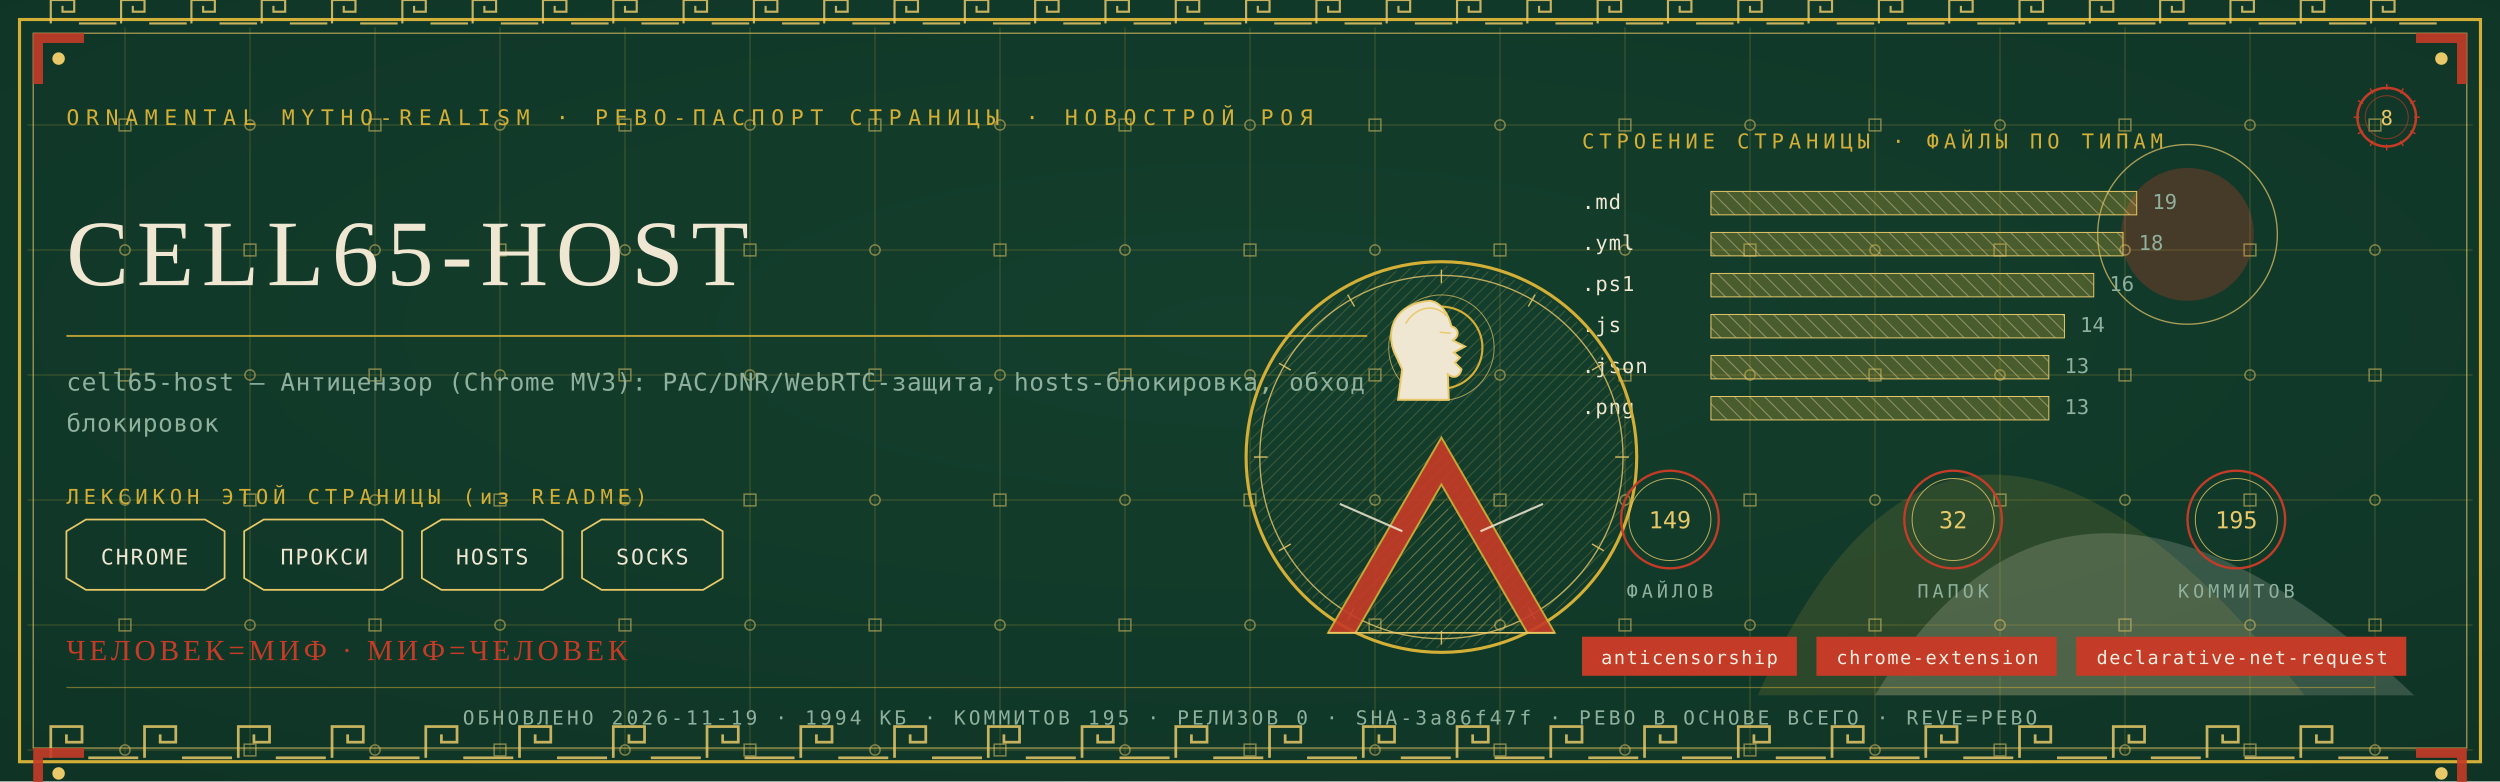
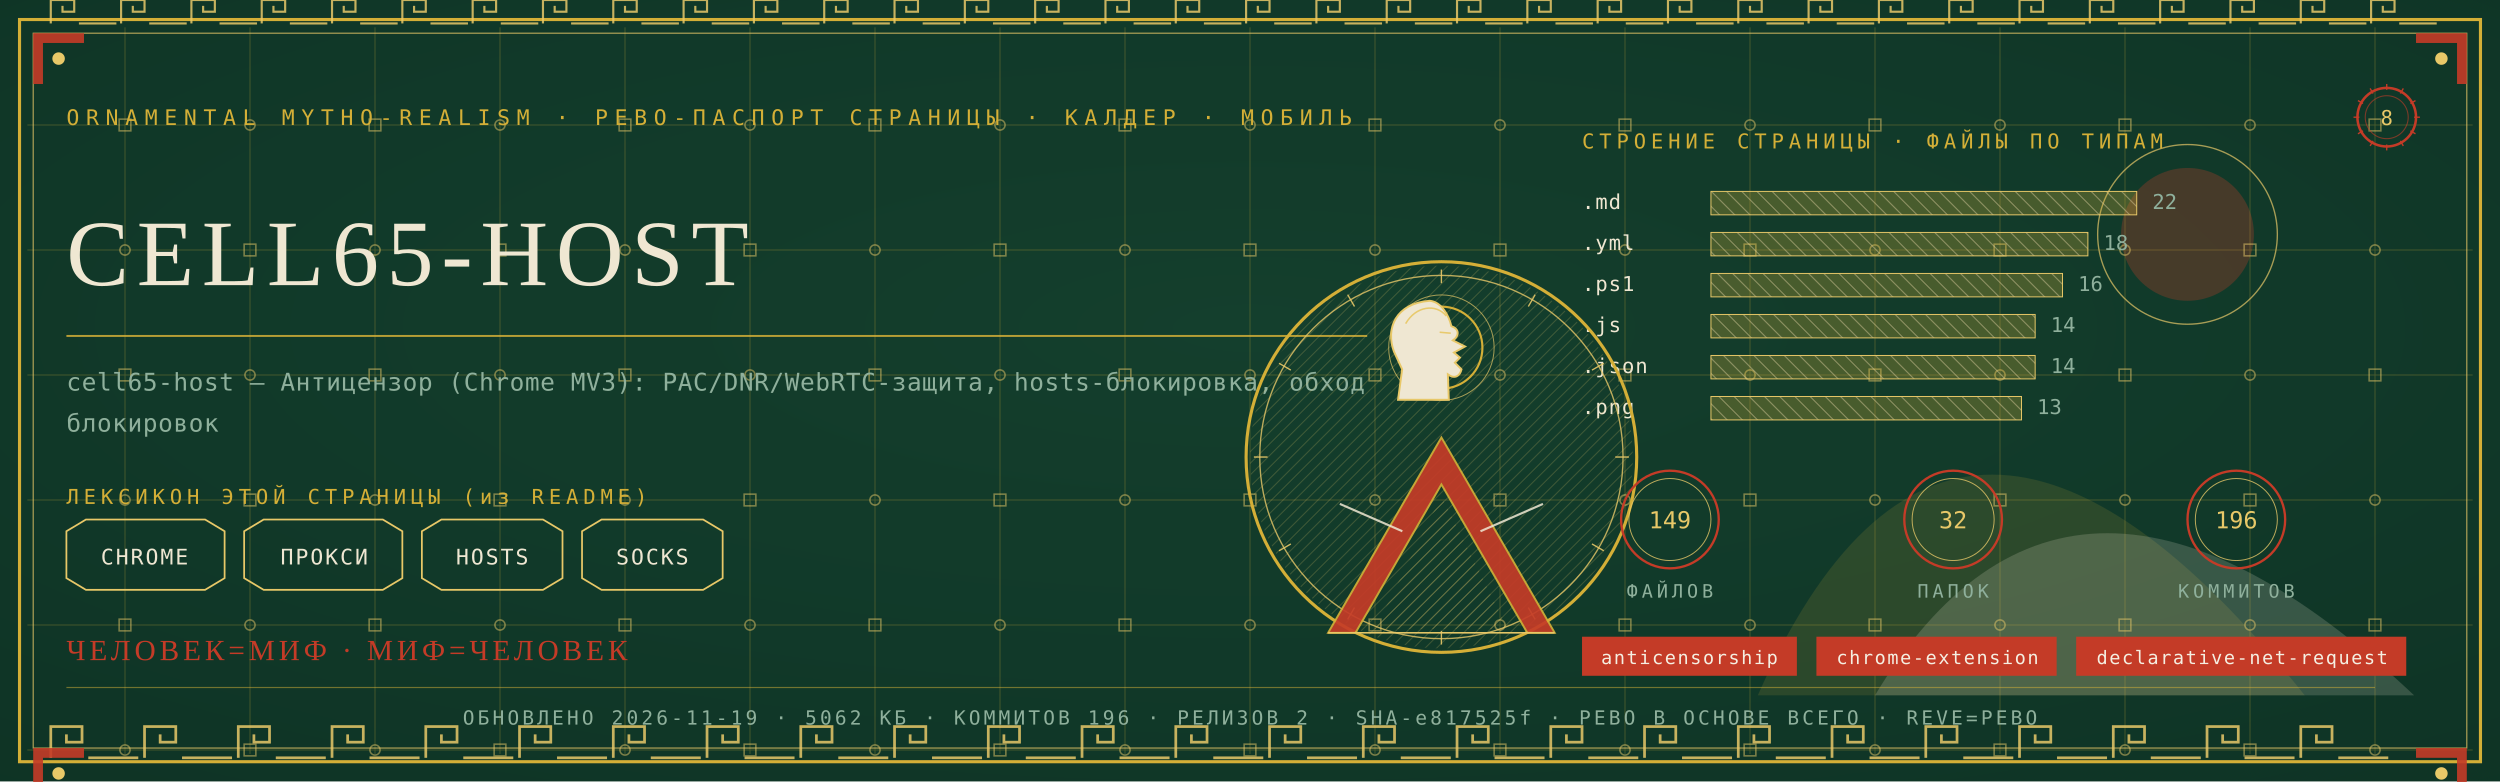
<svg xmlns="http://www.w3.org/2000/svg" viewBox="0 0 1280 400" width="1280" height="400">
  <defs>
    <radialGradient id="rp8" cx="0.5" cy="0.42" r="1.1">
      <stop offset="0" stop-color="#14402E" />
      <stop offset="1" stop-color="#0C2E21" />
    </radialGradient>
    <pattern id="hatchm" width="4.2" height="4.2" patternUnits="userSpaceOnUse" patternTransform="rotate(45)">
      <rect width="4.2" height="4.2" fill="none" />
      <line x1="0" y1="0" x2="0" y2="4.2" stroke="#E8C868" stroke-width="0.5" />
    </pattern>
    <pattern id="hatchv" width="5.5" height="5.5" patternUnits="userSpaceOnUse" patternTransform="rotate(-45)">
      <rect width="5.5" height="5.5" fill="none" />
      <line x1="0" y1="0" x2="0" y2="5.5" stroke="#EFE7D2" stroke-width="0.5" />
    </pattern>
  </defs>
  <rect width="1280" height="400" fill="#0C2E21" />
  <rect width="1280" height="400" fill="url(#rp8)" opacity="0.94" />
  <path d="M 900 356 Q 1000 130 1180 356 Z" fill="#D4AF37" opacity="0.14" />
  <path d="M 960 356 Q 1060 190 1236 356 Z" fill="#EFE7D2" opacity="0.18" />
  <circle cx="1120" cy="120" r="34" fill="#C43B27" opacity="0.30" />
  <circle cx="1120" cy="120" r="46" fill="none" stroke="#E8C868" stroke-width="0.7" opacity="0.7" />
  <g stroke="#D4AF37" stroke-width="0.45" opacity="0.30">
    <line x1="64" y1="14" x2="64" y2="386" />
    <line x1="128" y1="14" x2="128" y2="386" />
    <line x1="192" y1="14" x2="192" y2="386" />
    <line x1="256" y1="14" x2="256" y2="386" />
    <line x1="320" y1="14" x2="320" y2="386" />
    <line x1="384" y1="14" x2="384" y2="386" />
    <line x1="448" y1="14" x2="448" y2="386" />
    <line x1="512" y1="14" x2="512" y2="386" />
    <line x1="576" y1="14" x2="576" y2="386" />
    <line x1="640" y1="14" x2="640" y2="386" />
    <line x1="704" y1="14" x2="704" y2="386" />
    <line x1="768" y1="14" x2="768" y2="386" />
    <line x1="832" y1="14" x2="832" y2="386" />
    <line x1="896" y1="14" x2="896" y2="386" />
    <line x1="960" y1="14" x2="960" y2="386" />
    <line x1="1024" y1="14" x2="1024" y2="386" />
    <line x1="1088" y1="14" x2="1088" y2="386" />
    <line x1="1152" y1="14" x2="1152" y2="386" />
    <line x1="1216" y1="14" x2="1216" y2="386" />
    <line x1="14" y1="64" x2="1266" y2="64" />
    <line x1="14" y1="128" x2="1266" y2="128" />
    <line x1="14" y1="192" x2="1266" y2="192" />
    <line x1="14" y1="256" x2="1266" y2="256" />
    <line x1="14" y1="320" x2="1266" y2="320" />
    <line x1="14" y1="384" x2="1266" y2="384" />
  </g>
  <g fill="none" stroke="#E8C868" stroke-width="0.8" opacity="0.5">
    <rect x="61" y="61" width="6" height="6" />
    <circle cx="64" cy="128" r="2.6" />
    <rect x="61" y="189" width="6" height="6" />
    <circle cx="64" cy="256" r="2.6" />
    <rect x="61" y="317" width="6" height="6" />
    <circle cx="64" cy="384" r="2.6" />
    <circle cx="128" cy="64" r="2.6" />
    <rect x="125" y="125" width="6" height="6" />
    <circle cx="128" cy="192" r="2.6" />
    <rect x="125" y="253" width="6" height="6" />
    <circle cx="128" cy="320" r="2.6" />
    <rect x="125" y="381" width="6" height="6" />
    <rect x="189" y="61" width="6" height="6" />
    <circle cx="192" cy="128" r="2.6" />
    <rect x="189" y="189" width="6" height="6" />
    <circle cx="192" cy="256" r="2.6" />
    <rect x="189" y="317" width="6" height="6" />
    <circle cx="192" cy="384" r="2.6" />
    <circle cx="256" cy="64" r="2.6" />
    <rect x="253" y="125" width="6" height="6" />
    <circle cx="256" cy="192" r="2.6" />
    <rect x="253" y="253" width="6" height="6" />
    <circle cx="256" cy="320" r="2.6" />
    <rect x="253" y="381" width="6" height="6" />
    <rect x="317" y="61" width="6" height="6" />
    <circle cx="320" cy="128" r="2.6" />
    <rect x="317" y="189" width="6" height="6" />
    <circle cx="320" cy="256" r="2.6" />
    <rect x="317" y="317" width="6" height="6" />
    <circle cx="320" cy="384" r="2.6" />
    <circle cx="384" cy="64" r="2.6" />
    <rect x="381" y="125" width="6" height="6" />
    <circle cx="384" cy="192" r="2.6" />
    <rect x="381" y="253" width="6" height="6" />
    <circle cx="384" cy="320" r="2.6" />
    <rect x="381" y="381" width="6" height="6" />
    <rect x="445" y="61" width="6" height="6" />
    <circle cx="448" cy="128" r="2.6" />
    <rect x="445" y="189" width="6" height="6" />
    <circle cx="448" cy="256" r="2.6" />
    <rect x="445" y="317" width="6" height="6" />
    <circle cx="448" cy="384" r="2.6" />
    <circle cx="512" cy="64" r="2.6" />
    <rect x="509" y="125" width="6" height="6" />
    <circle cx="512" cy="192" r="2.6" />
    <rect x="509" y="253" width="6" height="6" />
    <circle cx="512" cy="320" r="2.6" />
    <rect x="509" y="381" width="6" height="6" />
    <rect x="573" y="61" width="6" height="6" />
    <circle cx="576" cy="128" r="2.6" />
    <rect x="573" y="189" width="6" height="6" />
    <circle cx="576" cy="256" r="2.6" />
    <rect x="573" y="317" width="6" height="6" />
    <circle cx="576" cy="384" r="2.6" />
    <circle cx="640" cy="64" r="2.6" />
    <rect x="637" y="125" width="6" height="6" />
    <circle cx="640" cy="192" r="2.6" />
    <rect x="637" y="253" width="6" height="6" />
    <circle cx="640" cy="320" r="2.6" />
    <rect x="637" y="381" width="6" height="6" />
    <rect x="701" y="61" width="6" height="6" />
    <circle cx="704" cy="128" r="2.6" />
    <rect x="701" y="189" width="6" height="6" />
    <circle cx="704" cy="256" r="2.6" />
    <rect x="701" y="317" width="6" height="6" />
    <circle cx="704" cy="384" r="2.6" />
    <circle cx="768" cy="64" r="2.6" />
    <rect x="765" y="125" width="6" height="6" />
    <circle cx="768" cy="192" r="2.6" />
    <rect x="765" y="253" width="6" height="6" />
    <circle cx="768" cy="320" r="2.6" />
    <rect x="765" y="381" width="6" height="6" />
    <rect x="829" y="61" width="6" height="6" />
    <circle cx="832" cy="128" r="2.6" />
    <rect x="829" y="189" width="6" height="6" />
    <circle cx="832" cy="256" r="2.6" />
    <rect x="829" y="317" width="6" height="6" />
    <circle cx="832" cy="384" r="2.6" />
    <circle cx="896" cy="64" r="2.6" />
    <rect x="893" y="125" width="6" height="6" />
    <circle cx="896" cy="192" r="2.6" />
    <rect x="893" y="253" width="6" height="6" />
    <circle cx="896" cy="320" r="2.6" />
    <rect x="893" y="381" width="6" height="6" />
    <rect x="957" y="61" width="6" height="6" />
    <circle cx="960" cy="128" r="2.6" />
    <rect x="957" y="189" width="6" height="6" />
    <circle cx="960" cy="256" r="2.6" />
    <rect x="957" y="317" width="6" height="6" />
    <circle cx="960" cy="384" r="2.6" />
    <circle cx="1024" cy="64" r="2.6" />
    <rect x="1021" y="125" width="6" height="6" />
    <circle cx="1024" cy="192" r="2.6" />
    <rect x="1021" y="253" width="6" height="6" />
    <circle cx="1024" cy="320" r="2.6" />
    <rect x="1021" y="381" width="6" height="6" />
    <rect x="1085" y="61" width="6" height="6" />
    <circle cx="1088" cy="128" r="2.6" />
    <rect x="1085" y="189" width="6" height="6" />
    <circle cx="1088" cy="256" r="2.6" />
    <rect x="1085" y="317" width="6" height="6" />
    <circle cx="1088" cy="384" r="2.6" />
    <circle cx="1152" cy="64" r="2.6" />
    <rect x="1149" y="125" width="6" height="6" />
    <circle cx="1152" cy="192" r="2.6" />
    <rect x="1149" y="253" width="6" height="6" />
    <circle cx="1152" cy="320" r="2.6" />
    <rect x="1149" y="381" width="6" height="6" />
    <rect x="1213" y="61" width="6" height="6" />
    <circle cx="1216" cy="128" r="2.6" />
    <rect x="1213" y="189" width="6" height="6" />
    <circle cx="1216" cy="256" r="2.6" />
    <rect x="1213" y="317" width="6" height="6" />
    <circle cx="1216" cy="384" r="2.6" />
  </g>
  <rect x="10" y="10" width="1260" height="380" fill="none" stroke="#D4AF37" stroke-width="1.6" />
  <rect x="17" y="17" width="1246" height="366" fill="none" stroke="#E8C868" stroke-width="0.6" opacity="0.75" />
  <g fill="none" stroke="#E8C868" stroke-width="1.4" opacity="0.85">
    <path d="M 26 388 L 26 372 L 42 372 L 42 380.0 L 34.0 380.0 L 34.0 376.0" />
    <line x1="45.2" y1="388" x2="70.8" y2="388" />
    <path d="M 74 388 L 74 372 L 90 372 L 90 380.0 L 82.0 380.0 L 82.0 376.0" />
    <line x1="93.2" y1="388" x2="118.8" y2="388" />
    <path d="M 122 388 L 122 372 L 138 372 L 138 380.0 L 130.0 380.0 L 130.0 376.0" />
    <line x1="141.2" y1="388" x2="166.8" y2="388" />
    <path d="M 170 388 L 170 372 L 186 372 L 186 380.0 L 178.0 380.0 L 178.0 376.0" />
    <line x1="189.2" y1="388" x2="214.8" y2="388" />
    <path d="M 218 388 L 218 372 L 234 372 L 234 380.0 L 226.0 380.0 L 226.0 376.0" />
    <line x1="237.2" y1="388" x2="262.8" y2="388" />
    <path d="M 266 388 L 266 372 L 282 372 L 282 380.0 L 274.0 380.0 L 274.0 376.0" />
    <line x1="285.2" y1="388" x2="310.8" y2="388" />
    <path d="M 314 388 L 314 372 L 330 372 L 330 380.0 L 322.0 380.0 L 322.0 376.0" />
    <line x1="333.2" y1="388" x2="358.8" y2="388" />
    <path d="M 362 388 L 362 372 L 378 372 L 378 380.0 L 370.0 380.0 L 370.0 376.0" />
    <line x1="381.2" y1="388" x2="406.8" y2="388" />
    <path d="M 410 388 L 410 372 L 426 372 L 426 380.0 L 418.0 380.0 L 418.0 376.0" />
    <line x1="429.2" y1="388" x2="454.8" y2="388" />
    <path d="M 458 388 L 458 372 L 474 372 L 474 380.0 L 466.0 380.0 L 466.0 376.0" />
    <line x1="477.2" y1="388" x2="502.8" y2="388" />
    <path d="M 506 388 L 506 372 L 522 372 L 522 380.0 L 514.0 380.0 L 514.0 376.0" />
    <line x1="525.2" y1="388" x2="550.8" y2="388" />
    <path d="M 554 388 L 554 372 L 570 372 L 570 380.0 L 562.0 380.0 L 562.0 376.0" />
    <line x1="573.2" y1="388" x2="598.8" y2="388" />
    <path d="M 602 388 L 602 372 L 618 372 L 618 380.0 L 610.0 380.0 L 610.0 376.0" />
    <line x1="621.2" y1="388" x2="646.8" y2="388" />
    <path d="M 650 388 L 650 372 L 666 372 L 666 380.0 L 658.0 380.0 L 658.0 376.0" />
    <line x1="669.2" y1="388" x2="694.8" y2="388" />
    <path d="M 698 388 L 698 372 L 714 372 L 714 380.0 L 706.0 380.0 L 706.0 376.0" />
    <line x1="717.2" y1="388" x2="742.8" y2="388" />
    <path d="M 746 388 L 746 372 L 762 372 L 762 380.0 L 754.0 380.0 L 754.0 376.0" />
    <line x1="765.2" y1="388" x2="790.8" y2="388" />
    <path d="M 794 388 L 794 372 L 810 372 L 810 380.0 L 802.0 380.0 L 802.0 376.0" />
    <line x1="813.2" y1="388" x2="838.8" y2="388" />
    <path d="M 842 388 L 842 372 L 858 372 L 858 380.0 L 850.0 380.0 L 850.0 376.0" />
    <line x1="861.2" y1="388" x2="886.8" y2="388" />
    <path d="M 890 388 L 890 372 L 906 372 L 906 380.0 L 898.0 380.0 L 898.0 376.0" />
    <line x1="909.2" y1="388" x2="934.8" y2="388" />
    <path d="M 938 388 L 938 372 L 954 372 L 954 380.0 L 946.0 380.0 L 946.0 376.0" />
    <line x1="957.2" y1="388" x2="982.8" y2="388" />
    <path d="M 986 388 L 986 372 L 1002 372 L 1002 380.0 L 994.0 380.0 L 994.0 376.0" />
    <line x1="1005.2" y1="388" x2="1030.8" y2="388" />
    <path d="M 1034 388 L 1034 372 L 1050 372 L 1050 380.0 L 1042.0 380.0 L 1042.0 376.0" />
    <line x1="1053.2" y1="388" x2="1078.8" y2="388" />
    <path d="M 1082 388 L 1082 372 L 1098 372 L 1098 380.0 L 1090.0 380.0 L 1090.0 376.0" />
    <line x1="1101.2" y1="388" x2="1126.8" y2="388" />
    <path d="M 1130 388 L 1130 372 L 1146 372 L 1146 380.0 L 1138.0 380.0 L 1138.0 376.0" />
    <line x1="1149.2" y1="388" x2="1174.8" y2="388" />
    <path d="M 1178 388 L 1178 372 L 1194 372 L 1194 380.0 L 1186.0 380.0 L 1186.0 376.0" />
    <line x1="1197.2" y1="388" x2="1222.8" y2="388" />
  </g>
  <g fill="none" stroke="#E8C868" stroke-width="1.1" opacity="0.85">
    <path d="M 26 12 L 26 0 L 38 0 L 38 6.0 L 32.0 6.0 L 32.0 3.0" />
    <line x1="40.4" y1="12" x2="59.6" y2="12" />
    <path d="M 62 12 L 62 0 L 74 0 L 74 6.0 L 68.0 6.0 L 68.0 3.0" />
    <line x1="76.4" y1="12" x2="95.6" y2="12" />
    <path d="M 98 12 L 98 0 L 110 0 L 110 6.0 L 104.0 6.0 L 104.0 3.0" />
    <line x1="112.4" y1="12" x2="131.6" y2="12" />
    <path d="M 134 12 L 134 0 L 146 0 L 146 6.0 L 140.0 6.0 L 140.0 3.0" />
    <line x1="148.4" y1="12" x2="167.6" y2="12" />
    <path d="M 170 12 L 170 0 L 182 0 L 182 6.0 L 176.0 6.0 L 176.0 3.0" />
    <line x1="184.4" y1="12" x2="203.6" y2="12" />
    <path d="M 206 12 L 206 0 L 218 0 L 218 6.0 L 212.0 6.0 L 212.0 3.0" />
    <line x1="220.4" y1="12" x2="239.6" y2="12" />
    <path d="M 242 12 L 242 0 L 254 0 L 254 6.0 L 248.0 6.0 L 248.0 3.0" />
    <line x1="256.4" y1="12" x2="275.6" y2="12" />
    <path d="M 278 12 L 278 0 L 290 0 L 290 6.0 L 284.0 6.0 L 284.0 3.0" />
    <line x1="292.4" y1="12" x2="311.6" y2="12" />
    <path d="M 314 12 L 314 0 L 326 0 L 326 6.0 L 320.0 6.0 L 320.0 3.0" />
    <line x1="328.4" y1="12" x2="347.6" y2="12" />
    <path d="M 350 12 L 350 0 L 362 0 L 362 6.0 L 356.0 6.0 L 356.0 3.0" />
    <line x1="364.4" y1="12" x2="383.6" y2="12" />
    <path d="M 386 12 L 386 0 L 398 0 L 398 6.0 L 392.0 6.0 L 392.0 3.0" />
    <line x1="400.4" y1="12" x2="419.6" y2="12" />
    <path d="M 422 12 L 422 0 L 434 0 L 434 6.0 L 428.0 6.0 L 428.0 3.0" />
    <line x1="436.4" y1="12" x2="455.6" y2="12" />
    <path d="M 458 12 L 458 0 L 470 0 L 470 6.0 L 464.0 6.0 L 464.0 3.0" />
    <line x1="472.4" y1="12" x2="491.6" y2="12" />
    <path d="M 494 12 L 494 0 L 506 0 L 506 6.0 L 500.0 6.0 L 500.0 3.0" />
    <line x1="508.4" y1="12" x2="527.6" y2="12" />
    <path d="M 530 12 L 530 0 L 542 0 L 542 6.0 L 536.0 6.0 L 536.0 3.0" />
    <line x1="544.4" y1="12" x2="563.6" y2="12" />
    <path d="M 566 12 L 566 0 L 578 0 L 578 6.0 L 572.0 6.0 L 572.0 3.0" />
    <line x1="580.4" y1="12" x2="599.6" y2="12" />
    <path d="M 602 12 L 602 0 L 614 0 L 614 6.0 L 608.0 6.0 L 608.0 3.0" />
    <line x1="616.4" y1="12" x2="635.6" y2="12" />
    <path d="M 638 12 L 638 0 L 650 0 L 650 6.0 L 644.0 6.0 L 644.0 3.0" />
    <line x1="652.4" y1="12" x2="671.6" y2="12" />
    <path d="M 674 12 L 674 0 L 686 0 L 686 6.0 L 680.0 6.0 L 680.0 3.0" />
    <line x1="688.4" y1="12" x2="707.6" y2="12" />
    <path d="M 710 12 L 710 0 L 722 0 L 722 6.0 L 716.0 6.0 L 716.0 3.0" />
    <line x1="724.4" y1="12" x2="743.6" y2="12" />
    <path d="M 746 12 L 746 0 L 758 0 L 758 6.0 L 752.0 6.0 L 752.0 3.0" />
    <line x1="760.4" y1="12" x2="779.6" y2="12" />
    <path d="M 782 12 L 782 0 L 794 0 L 794 6.0 L 788.0 6.0 L 788.0 3.0" />
    <line x1="796.4" y1="12" x2="815.6" y2="12" />
    <path d="M 818 12 L 818 0 L 830 0 L 830 6.0 L 824.0 6.0 L 824.0 3.0" />
    <line x1="832.4" y1="12" x2="851.6" y2="12" />
    <path d="M 854 12 L 854 0 L 866 0 L 866 6.0 L 860.0 6.0 L 860.0 3.0" />
    <line x1="868.4" y1="12" x2="887.6" y2="12" />
    <path d="M 890 12 L 890 0 L 902 0 L 902 6.0 L 896.0 6.0 L 896.0 3.0" />
    <line x1="904.4" y1="12" x2="923.6" y2="12" />
    <path d="M 926 12 L 926 0 L 938 0 L 938 6.0 L 932.0 6.0 L 932.0 3.0" />
    <line x1="940.4" y1="12" x2="959.6" y2="12" />
    <path d="M 962 12 L 962 0 L 974 0 L 974 6.0 L 968.0 6.0 L 968.0 3.0" />
    <line x1="976.4" y1="12" x2="995.6" y2="12" />
    <path d="M 998 12 L 998 0 L 1010 0 L 1010 6.0 L 1004.0 6.0 L 1004.0 3.0" />
    <line x1="1012.4" y1="12" x2="1031.6" y2="12" />
    <path d="M 1034 12 L 1034 0 L 1046 0 L 1046 6.0 L 1040.0 6.0 L 1040.0 3.0" />
    <line x1="1048.4" y1="12" x2="1067.6" y2="12" />
    <path d="M 1070 12 L 1070 0 L 1082 0 L 1082 6.0 L 1076.0 6.0 L 1076.0 3.0" />
    <line x1="1084.4" y1="12" x2="1103.6" y2="12" />
    <path d="M 1106 12 L 1106 0 L 1118 0 L 1118 6.0 L 1112.0 6.0 L 1112.0 3.0" />
    <line x1="1120.4" y1="12" x2="1139.6" y2="12" />
    <path d="M 1142 12 L 1142 0 L 1154 0 L 1154 6.0 L 1148.0 6.0 L 1148.0 3.0" />
    <line x1="1156.4" y1="12" x2="1175.6" y2="12" />
    <path d="M 1178 12 L 1178 0 L 1190 0 L 1190 6.0 L 1184.0 6.0 L 1184.0 3.0" />
    <line x1="1192.4" y1="12" x2="1211.6" y2="12" />
    <path d="M 1214 12 L 1214 0 L 1226 0 L 1226 6.0 L 1220.0 6.0 L 1220.0 3.0" />
    <line x1="1228.4" y1="12" x2="1247.6" y2="12" />
  </g>
  <g transform="translate(17,17) scale(1,1)">
    <path d="M 0 0 L 26 0 L 26 5 L 5 5 L 5 26 L 0 26 Z" fill="#C43B27" opacity="0.9" />
    <circle cx="13" cy="13" r="3.2" fill="#E8C868" />
  </g>
  <g transform="translate(1263,17) scale(-1,1)">
    <path d="M 0 0 L 26 0 L 26 5 L 5 5 L 5 26 L 0 26 Z" fill="#C43B27" opacity="0.9" />
    <circle cx="13" cy="13" r="3.2" fill="#E8C868" />
  </g>
  <g transform="translate(17,383) scale(1,1)">
    <path d="M 0 0 L 26 0 L 26 5 L 5 5 L 5 26 L 0 26 Z" fill="#C43B27" opacity="0.9" />
    <circle cx="13" cy="13" r="3.2" fill="#E8C868" />
  </g>
  <g transform="translate(1263,383) scale(-1,1)">
    <path d="M 0 0 L 26 0 L 26 5 L 5 5 L 5 26 L 0 26 Z" fill="#C43B27" opacity="0.9" />
    <circle cx="13" cy="13" r="3.2" fill="#E8C868" />
  </g>
-   <text x="34" y="64" font-family="'Cascadia Mono', ui-monospace, Consolas, monospace" font-size="11" fill="#D4AF37" letter-spacing="3.4">ORNAMENTAL MYTHO-REALISM · РЕВО-ПАСПОРТ СТРАНИЦЫ · НОВОСТРОЙ РОЯ</text>
+   <text x="34" y="64" font-family="'Cascadia Mono', ui-monospace, Consolas, monospace" font-size="11" fill="#D4AF37" letter-spacing="3.4">ORNAMENTAL MYTHO-REALISM · РЕВО-ПАСПОРТ СТРАНИЦЫ · КАЛДЕР · МОБИЛЬ</text>
  <g transform="translate(1222,60)">
    <circle r="15" fill="none" stroke="#C43B27" stroke-width="1.3" />
    <circle r="11" fill="none" stroke="#C43B27" stroke-width="0.55" opacity="0.6" />
    <text y="4" text-anchor="middle" font-family="'Cascadia Mono', ui-monospace, Consolas, monospace" font-size="10.5" fill="#E8C868">8</text>
    <g stroke="#C43B27" stroke-width="0.7">
      <line x1="0" y1="-17" x2="0" y2="-14" transform="rotate(0)" />
      <line x1="0" y1="-17" x2="0" y2="-14" transform="rotate(30)" />
      <line x1="0" y1="-17" x2="0" y2="-14" transform="rotate(60)" />
      <line x1="0" y1="-17" x2="0" y2="-14" transform="rotate(90)" />
      <line x1="0" y1="-17" x2="0" y2="-14" transform="rotate(120)" />
      <line x1="0" y1="-17" x2="0" y2="-14" transform="rotate(150)" />
      <line x1="0" y1="-17" x2="0" y2="-14" transform="rotate(180)" />
      <line x1="0" y1="-17" x2="0" y2="-14" transform="rotate(210)" />
      <line x1="0" y1="-17" x2="0" y2="-14" transform="rotate(240)" />
      <line x1="0" y1="-17" x2="0" y2="-14" transform="rotate(270)" />
      <line x1="0" y1="-17" x2="0" y2="-14" transform="rotate(300)" />
      <line x1="0" y1="-17" x2="0" y2="-14" transform="rotate(330)" />
    </g>
  </g>
  <text x="34" y="146" font-family="Georgia, 'Times New Roman', serif" font-size="48.0" fill="#EFE7D2" letter-spacing="4">CELL65-HOST</text>
  <line x1="34" y1="172" x2="700" y2="172" stroke="#D4AF37" stroke-width="1" opacity="0.85" />
  <text x="34" y="200" font-family="'Cascadia Mono', ui-monospace, Consolas, monospace" font-size="12.5" fill="#8FB09C" letter-spacing="0.3">cell65-host — Антицензор (Chrome MV3): PAC/DNR/WebRTC-защита, hosts-блокировка, обход</text>
  <text x="34" y="221" font-family="'Cascadia Mono', ui-monospace, Consolas, monospace" font-size="12.5" fill="#8FB09C" letter-spacing="0.3">блокировок</text>
  <text x="34" y="258" font-family="'Cascadia Mono', ui-monospace, Consolas, monospace" font-size="10.5" fill="#D4AF37" letter-spacing="2.5">ЛЕКСИКОН ЭТОЙ СТРАНИЦЫ (из README)</text>
  <path d="M 34 272 L 44 266 L 105 266 L 115 272 L 115 296 L 105 302 L 44 302 L 34 296 Z" fill="none" stroke="#E8C868" stroke-width="0.9" />
  <text x="74" y="289" text-anchor="middle" font-family="'Cascadia Mono', ui-monospace, Consolas, monospace" font-size="11" fill="#EFE7D2" letter-spacing="1">CHROME</text>
  <path d="M 125 272 L 135 266 L 196 266 L 206 272 L 206 296 L 196 302 L 135 302 L 125 296 Z" fill="none" stroke="#E8C868" stroke-width="0.9" />
  <text x="166" y="289" text-anchor="middle" font-family="'Cascadia Mono', ui-monospace, Consolas, monospace" font-size="11" fill="#EFE7D2" letter-spacing="1">ПРОКСИ</text>
  <path d="M 216 272 L 226 266 L 278 266 L 288 272 L 288 296 L 278 302 L 226 302 L 216 296 Z" fill="none" stroke="#E8C868" stroke-width="0.9" />
  <text x="252" y="289" text-anchor="middle" font-family="'Cascadia Mono', ui-monospace, Consolas, monospace" font-size="11" fill="#EFE7D2" letter-spacing="1">HOSTS</text>
  <path d="M 298 272 L 308 266 L 360 266 L 370 272 L 370 296 L 360 302 L 308 302 L 298 296 Z" fill="none" stroke="#E8C868" stroke-width="0.9" />
  <text x="334" y="289" text-anchor="middle" font-family="'Cascadia Mono', ui-monospace, Consolas, monospace" font-size="11" fill="#EFE7D2" letter-spacing="1">SOCKS</text>
  <text x="810" y="76" font-family="'Cascadia Mono', ui-monospace, Consolas, monospace" font-size="10.5" fill="#D4AF37" letter-spacing="2.5">СТРОЕНИЕ СТРАНИЦЫ · ФАЙЛЫ ПО ТИПАМ</text>
  <text x="810" y="107" font-family="'Cascadia Mono', ui-monospace, Consolas, monospace" font-size="10.5" fill="#EFE7D2" letter-spacing="0.5">.md</text>
  <rect x="876" y="98" width="218" height="12" fill="url(#hatchv)" opacity="0.9" />
  <rect x="876" y="98" width="218" height="12" fill="#D4AF37" opacity="0.28" />
  <rect x="876" y="98" width="218" height="12" fill="none" stroke="#E8C868" stroke-width="0.5" />
-   <text x="1102" y="107" font-family="'Cascadia Mono', ui-monospace, Consolas, monospace" font-size="10.5" fill="#8FB09C">19</text>
+   <text x="1102" y="107" font-family="'Cascadia Mono', ui-monospace, Consolas, monospace" font-size="10.5" fill="#8FB09C">22</text>
  <text x="810" y="128" font-family="'Cascadia Mono', ui-monospace, Consolas, monospace" font-size="10.5" fill="#EFE7D2" letter-spacing="0.5">.yml</text>
-   <rect x="876" y="119" width="211" height="12" fill="url(#hatchv)" opacity="0.9" />
-   <rect x="876" y="119" width="211" height="12" fill="#D4AF37" opacity="0.28" />
-   <rect x="876" y="119" width="211" height="12" fill="none" stroke="#E8C868" stroke-width="0.5" />
-   <text x="1095" y="128" font-family="'Cascadia Mono', ui-monospace, Consolas, monospace" font-size="10.5" fill="#8FB09C">18</text>
+   <rect x="876" y="119" width="193" height="12" fill="url(#hatchv)" opacity="0.9" />
+   <rect x="876" y="119" width="193" height="12" fill="#D4AF37" opacity="0.28" />
+   <rect x="876" y="119" width="193" height="12" fill="none" stroke="#E8C868" stroke-width="0.5" />
+   <text x="1077" y="128" font-family="'Cascadia Mono', ui-monospace, Consolas, monospace" font-size="10.5" fill="#8FB09C">18</text>
  <text x="810" y="149" font-family="'Cascadia Mono', ui-monospace, Consolas, monospace" font-size="10.5" fill="#EFE7D2" letter-spacing="0.5">.ps1</text>
-   <rect x="876" y="140" width="196" height="12" fill="url(#hatchv)" opacity="0.9" />
-   <rect x="876" y="140" width="196" height="12" fill="#D4AF37" opacity="0.28" />
-   <rect x="876" y="140" width="196" height="12" fill="none" stroke="#E8C868" stroke-width="0.5" />
-   <text x="1080" y="149" font-family="'Cascadia Mono', ui-monospace, Consolas, monospace" font-size="10.5" fill="#8FB09C">16</text>
+   <rect x="876" y="140" width="180" height="12" fill="url(#hatchv)" opacity="0.9" />
+   <rect x="876" y="140" width="180" height="12" fill="#D4AF37" opacity="0.28" />
+   <rect x="876" y="140" width="180" height="12" fill="none" stroke="#E8C868" stroke-width="0.5" />
+   <text x="1064" y="149" font-family="'Cascadia Mono', ui-monospace, Consolas, monospace" font-size="10.5" fill="#8FB09C">16</text>
  <text x="810" y="170" font-family="'Cascadia Mono', ui-monospace, Consolas, monospace" font-size="10.5" fill="#EFE7D2" letter-spacing="0.5">.js</text>
-   <rect x="876" y="161" width="181" height="12" fill="url(#hatchv)" opacity="0.9" />
-   <rect x="876" y="161" width="181" height="12" fill="#D4AF37" opacity="0.28" />
-   <rect x="876" y="161" width="181" height="12" fill="none" stroke="#E8C868" stroke-width="0.5" />
-   <text x="1065" y="170" font-family="'Cascadia Mono', ui-monospace, Consolas, monospace" font-size="10.5" fill="#8FB09C">14</text>
+   <rect x="876" y="161" width="166" height="12" fill="url(#hatchv)" opacity="0.9" />
+   <rect x="876" y="161" width="166" height="12" fill="#D4AF37" opacity="0.28" />
+   <rect x="876" y="161" width="166" height="12" fill="none" stroke="#E8C868" stroke-width="0.5" />
+   <text x="1050" y="170" font-family="'Cascadia Mono', ui-monospace, Consolas, monospace" font-size="10.5" fill="#8FB09C">14</text>
  <text x="810" y="191" font-family="'Cascadia Mono', ui-monospace, Consolas, monospace" font-size="10.5" fill="#EFE7D2" letter-spacing="0.5">.json</text>
-   <rect x="876" y="182" width="173" height="12" fill="url(#hatchv)" opacity="0.9" />
-   <rect x="876" y="182" width="173" height="12" fill="#D4AF37" opacity="0.28" />
-   <rect x="876" y="182" width="173" height="12" fill="none" stroke="#E8C868" stroke-width="0.5" />
-   <text x="1057" y="191" font-family="'Cascadia Mono', ui-monospace, Consolas, monospace" font-size="10.5" fill="#8FB09C">13</text>
+   <rect x="876" y="182" width="166" height="12" fill="url(#hatchv)" opacity="0.9" />
+   <rect x="876" y="182" width="166" height="12" fill="#D4AF37" opacity="0.28" />
+   <rect x="876" y="182" width="166" height="12" fill="none" stroke="#E8C868" stroke-width="0.5" />
+   <text x="1050" y="191" font-family="'Cascadia Mono', ui-monospace, Consolas, monospace" font-size="10.5" fill="#8FB09C">14</text>
  <text x="810" y="212" font-family="'Cascadia Mono', ui-monospace, Consolas, monospace" font-size="10.5" fill="#EFE7D2" letter-spacing="0.5">.png</text>
-   <rect x="876" y="203" width="173" height="12" fill="url(#hatchv)" opacity="0.9" />
-   <rect x="876" y="203" width="173" height="12" fill="#D4AF37" opacity="0.28" />
-   <rect x="876" y="203" width="173" height="12" fill="none" stroke="#E8C868" stroke-width="0.5" />
-   <text x="1057" y="212" font-family="'Cascadia Mono', ui-monospace, Consolas, monospace" font-size="10.5" fill="#8FB09C">13</text>
+   <rect x="876" y="203" width="159" height="12" fill="url(#hatchv)" opacity="0.9" />
+   <rect x="876" y="203" width="159" height="12" fill="#D4AF37" opacity="0.28" />
+   <rect x="876" y="203" width="159" height="12" fill="none" stroke="#E8C868" stroke-width="0.5" />
+   <text x="1043" y="212" font-family="'Cascadia Mono', ui-monospace, Consolas, monospace" font-size="10.5" fill="#8FB09C">13</text>
  <g transform="translate(738,234)">
    <circle r="100" fill="none" stroke="#D4AF37" stroke-width="1.6" />
    <circle r="93" fill="none" stroke="#E8C868" stroke-width="0.7" opacity="0.8" />
    <circle r="98" fill="url(#hatchm)" opacity="0.4" />
    <g stroke="#E8C868" stroke-width="0.7" opacity="0.9">
      <line x1="0" y1="-96" x2="0" y2="-89" transform="rotate(0)" />
      <line x1="0" y1="-96" x2="0" y2="-89" transform="rotate(30)" />
      <line x1="0" y1="-96" x2="0" y2="-89" transform="rotate(60)" />
      <line x1="0" y1="-96" x2="0" y2="-89" transform="rotate(90)" />
      <line x1="0" y1="-96" x2="0" y2="-89" transform="rotate(120)" />
      <line x1="0" y1="-96" x2="0" y2="-89" transform="rotate(150)" />
      <line x1="0" y1="-96" x2="0" y2="-89" transform="rotate(180)" />
      <line x1="0" y1="-96" x2="0" y2="-89" transform="rotate(210)" />
      <line x1="0" y1="-96" x2="0" y2="-89" transform="rotate(240)" />
      <line x1="0" y1="-96" x2="0" y2="-89" transform="rotate(270)" />
      <line x1="0" y1="-96" x2="0" y2="-89" transform="rotate(300)" />
      <line x1="0" y1="-96" x2="0" y2="-89" transform="rotate(330)" />
    </g>
    <circle cy="-56" r="21" fill="none" stroke="#D4AF37" stroke-width="1.1" />
    <circle cy="-56" r="27" fill="none" stroke="#E8C868" stroke-width="0.5" opacity="0.7" />
    <path d="M -6.0 -80.0 C -23.5 -78.7 -28.7 -65.7 -24.3 -54.0 L -20.1 -44.9 L -22.2 -29.3 L 3.8 -29.3 L 3.3 -42.3 C 6.9 -39.7 9.5 -41.5 10.3 -44.9 L 6.9 -48.3 L 9.5 -50.9 L 6.4 -53.5 L 12.1 -56.6 L 5.9 -59.7 C 9.5 -62.3 9.0 -65.7 5.1 -67.0 C 3.8 -72.7 -0.1 -79.5 -6.0 -80.0 Z" fill="#EFE7D2" stroke="#E8C868" stroke-width="1.0" />
    <g fill="none" stroke="#E8C868" stroke-width="0.8" opacity="0.95">
      <path d="M -18.3 -68.3 C -13.1 -77.4 -2.7 -78.7 2.5 -72.2" />
      <path d="M -0.9 -63.9 L 4.8 -63.4" />
    </g>
    <path d="M -58.0 90.0 L 0 -10.0 L 58.0 90.0 L 44.0 90.0 L 0 14.0 L -44.0 90.0 Z" fill="#C43B27" opacity="0.92" stroke="#D4AF37" stroke-width="1.0" />
    <path d="M -34.0 88.0 L 0 20.0 L 34.0 88.0" fill="url(#hatchm)" opacity="0.5" stroke="none" />
    <path d="M -58.0 90.0 L 58.0 90.0" fill="none" stroke="#E8C868" stroke-width="0.8" />
    <path d="M -52.0 24.0 L -20.0 38.0" fill="none" stroke="#EFE7D2" stroke-width="1.1" opacity="0.85" />
    <path d="M 52.0 24.0 L 20.0 38.0" fill="none" stroke="#EFE7D2" stroke-width="1.1" opacity="0.85" />
  </g>
  <g transform="translate(855,266)">
    <circle r="25" fill="none" stroke="#C43B27" stroke-width="1.2" />
    <circle r="21" fill="none" stroke="#E8C868" stroke-width="0.5" opacity="0.8" />
    <text y="4.5" text-anchor="middle" font-family="'Cascadia Mono', ui-monospace, Consolas, monospace" font-size="12" fill="#E8C868">149</text>
    <text y="40" text-anchor="middle" font-family="'Cascadia Mono', ui-monospace, Consolas, monospace" font-size="9.5" fill="#8FB09C" letter-spacing="2">ФАЙЛОВ</text>
  </g>
  <g transform="translate(1000,266)">
    <circle r="25" fill="none" stroke="#C43B27" stroke-width="1.2" />
    <circle r="21" fill="none" stroke="#E8C868" stroke-width="0.5" opacity="0.8" />
    <text y="4.5" text-anchor="middle" font-family="'Cascadia Mono', ui-monospace, Consolas, monospace" font-size="12" fill="#E8C868">32</text>
    <text y="40" text-anchor="middle" font-family="'Cascadia Mono', ui-monospace, Consolas, monospace" font-size="9.5" fill="#8FB09C" letter-spacing="2">ПАПОК</text>
  </g>
  <g transform="translate(1145,266)">
    <circle r="25" fill="none" stroke="#C43B27" stroke-width="1.2" />
    <circle r="21" fill="none" stroke="#E8C868" stroke-width="0.5" opacity="0.8" />
-     <text y="4.5" text-anchor="middle" font-family="'Cascadia Mono', ui-monospace, Consolas, monospace" font-size="12" fill="#E8C868">195</text>
+     <text y="4.5" text-anchor="middle" font-family="'Cascadia Mono', ui-monospace, Consolas, monospace" font-size="12" fill="#E8C868">196</text>
    <text y="40" text-anchor="middle" font-family="'Cascadia Mono', ui-monospace, Consolas, monospace" font-size="9.5" fill="#8FB09C" letter-spacing="2">КОММИТОВ</text>
  </g>
  <rect x="810" y="326" rx="0" width="110" height="20" fill="#C43B27" />
  <text x="865" y="340" text-anchor="middle" font-family="'Cascadia Mono', ui-monospace, Consolas, monospace" font-size="9.5" fill="#F5EFE2" letter-spacing="0.8">anticensorship</text>
  <rect x="930" y="326" rx="0" width="123" height="20" fill="#C43B27" />
  <text x="992" y="340" text-anchor="middle" font-family="'Cascadia Mono', ui-monospace, Consolas, monospace" font-size="9.5" fill="#F5EFE2" letter-spacing="0.8">chrome-extension</text>
  <rect x="1063" y="326" rx="0" width="169" height="20" fill="#C43B27" />
  <text x="1148" y="340" text-anchor="middle" font-family="'Cascadia Mono', ui-monospace, Consolas, monospace" font-size="9.5" fill="#F5EFE2" letter-spacing="0.8">declarative-net-request</text>
  <text x="34" y="338" font-family="Georgia, 'Times New Roman', serif" font-size="15" fill="#C43B27" letter-spacing="2">ЧЕЛОВЕК=МИФ · МИФ=ЧЕЛОВЕК</text>
  <line x1="34" y1="352" x2="1216" y2="352" stroke="#D4AF37" stroke-width="0.6" opacity="0.5" />
-   <text x="640" y="371" text-anchor="middle" font-family="'Cascadia Mono', ui-monospace, Consolas, monospace" font-size="10" fill="#8FB09C" letter-spacing="1.6">ОБНОВЛЕНО 2026-11-19 · 1994 КБ · КОММИТОВ 195 · РЕЛИЗОВ 0 · SHA-3a86f47f · РЕВО В ОСНОВЕ ВСЕГО · REVE=РЕВО</text>
+   <text x="640" y="371" text-anchor="middle" font-family="'Cascadia Mono', ui-monospace, Consolas, monospace" font-size="10" fill="#8FB09C" letter-spacing="1.6">ОБНОВЛЕНО 2026-11-19 · 5062 КБ · КОММИТОВ 196 · РЕЛИЗОВ 2 · SHA-e817525f · РЕВО В ОСНОВЕ ВСЕГО · REVE=РЕВО</text>
</svg>
